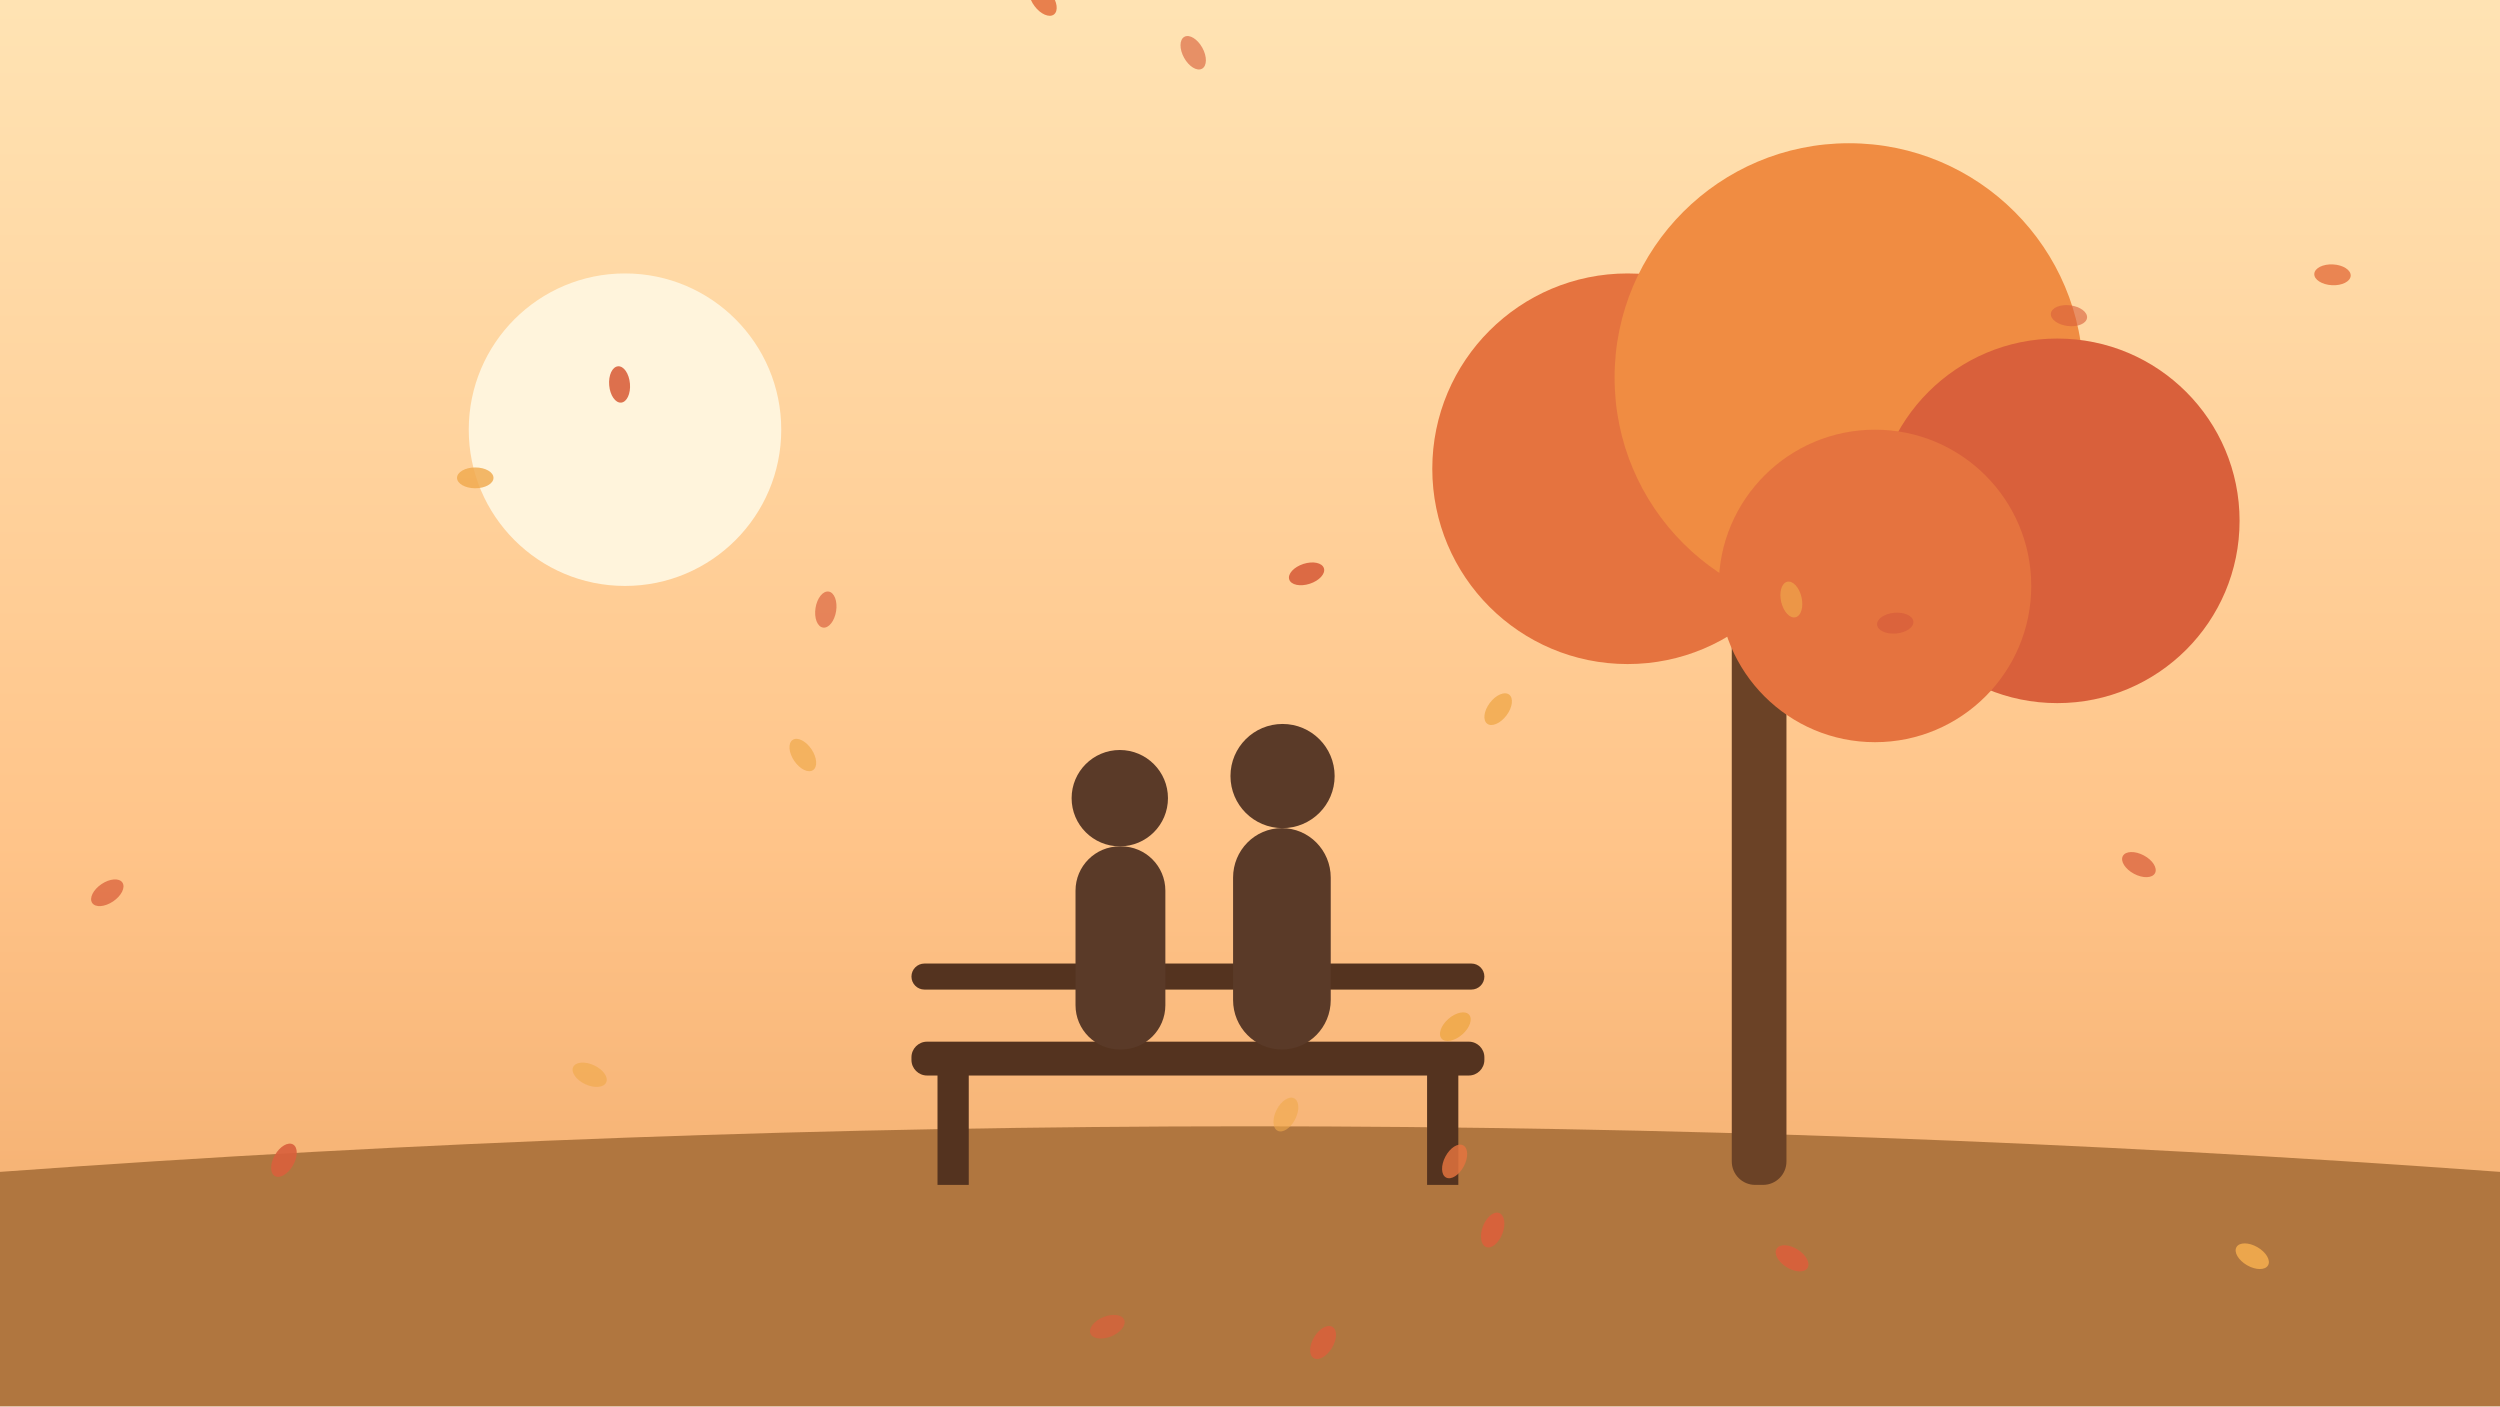
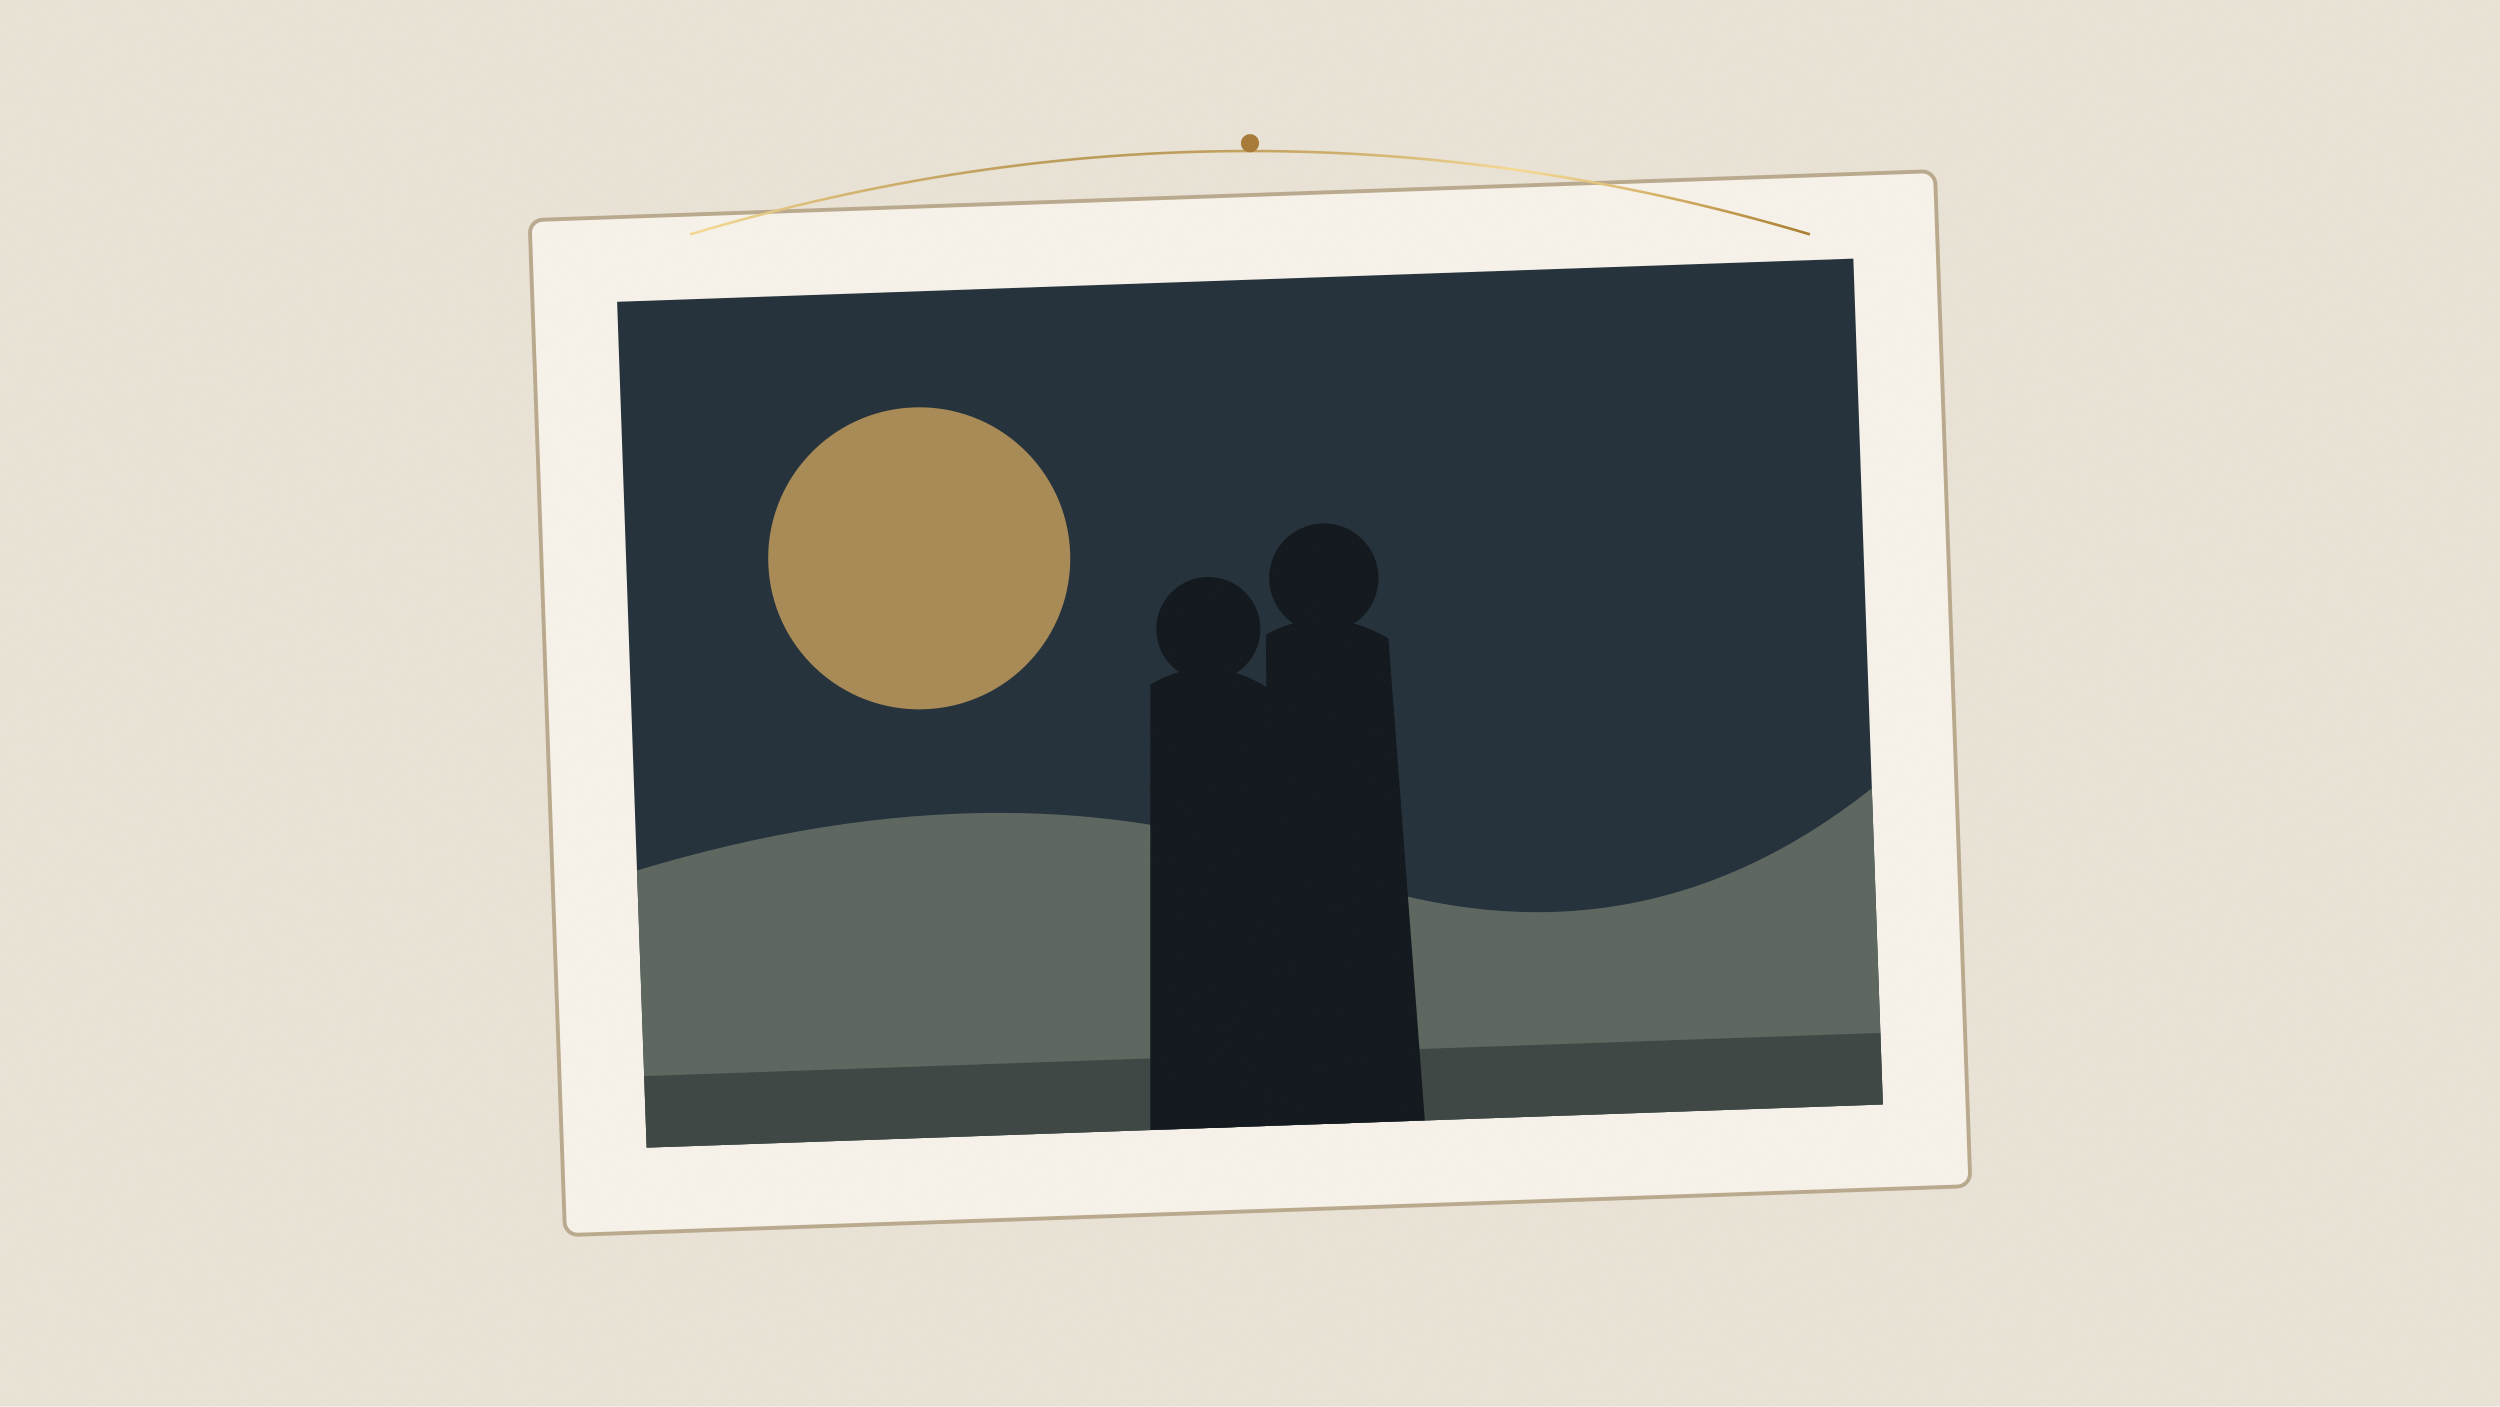
<svg xmlns="http://www.w3.org/2000/svg" viewBox="0 0 1920 1080">
  <defs>
-     <linearGradient id="aut" x1="0" y1="0" x2="0" y2="1">
-       <stop offset="0" stop-color="#FFE3B3" />
-       <stop offset="0.6" stop-color="#FFC489" />
-       <stop offset="1" stop-color="#F0A868" />
+     <filter id="grain" x="-10%" y="-10%" width="120%" height="120%">
+       <feTurbulence type="fractalNoise" baseFrequency=".72" numOctaves="3" seed="12" />
+       <feColorMatrix type="saturate" values="0" />
+     </filter>
+     <filter id="soft" x="-80%" y="-80%" width="260%" height="260%">
+       <feGaussianBlur stdDeviation="28" />
+     </filter>
+     <filter id="glow" x="-120%" y="-120%" width="340%" height="340%">
+       <feGaussianBlur stdDeviation="13" result="b" />
+       <feMerge>
+         <feMergeNode in="b" />
+         <feMergeNode in="SourceGraphic" />
+       </feMerge>
+     </filter>
+     <linearGradient id="gold" x1="0" y1="0" x2="1" y2="1">
+       <stop offset="0" stop-color="#8D6828" />
+       <stop offset=".48" stop-color="#F5D994" />
+       <stop offset="1" stop-color="#A97B2D" />
    </linearGradient>
+     <linearGradient id="aDusk" x1="0" y1="0" x2="0" y2="1">
+       <stop stop-color="#151827" />
+       <stop offset=".58" stop-color="#343044" />
+       <stop offset="1" stop-color="#765748" />
+     </linearGradient>
+     <radialGradient id="lamp">
+       <stop stop-color="#FFF2C4" />
+       <stop offset=".22" stop-color="#EAB760" stop-opacity=".9" />
+       <stop offset="1" stop-color="#D18A3C" stop-opacity="0" />
+     </radialGradient>
  </defs>
-   <rect width="1920" height="1080" fill="url(#aut)" />
-   <circle cx="480" cy="330" r="120" fill="#FFF4DC" />
-   <path d="M0,900 Q960,830 1920,900 V1080 H0 Z" fill="#B0763F" />
-   <g>
-     <rect x="1330" y="480" width="42" height="430" rx="18" fill="#6B4226" />
-     <circle cx="1250" cy="360" r="150" fill="#E5733F" />
-     <circle cx="1420" cy="290" r="180" fill="#F08C42" />
-     <circle cx="1580" cy="400" r="140" fill="#D9603B" />
-     <circle cx="1440" cy="450" r="120" fill="#E5733F" />
+   <rect width="1920" height="1080" fill="#E9E2D5" />
+   <g transform="translate(960 540) rotate(-2)">
+     <rect x="-540" y="-390" width="1080" height="780" rx="10" fill="#F7F2E9" stroke="#B9A98D" stroke-width="3" />
+     <rect x="-475" y="-325" width="950" height="650" fill="#24313B" />
+     <path d="M-475 112 Q-180 34 50 130 T475 82V325H-475Z" fill="#5C665E" />
+     <circle cx="-250" cy="-120" r="116" fill="#D6A85E" opacity=".74" />
+     <path d="M-30 325V-10M60 325V-45" stroke="#11171C" stroke-width="24" />
+     <circle cx="-30" cy="-58" r="40" fill="#11171C" />
+     <circle cx="60" cy="-94" r="42" fill="#11171C" />
+     <path d="M-76-17Q-30-42 16-10L22 325H-88ZM14-52Q60-76 108-46L123 325H4Z" fill="#11171C" />
+     <path d="M-4 42Q26 18 56 44" fill="none" stroke="#11171C" stroke-width="21" stroke-linecap="round" />
+     <rect x="-475" y="270" width="950" height="55" fill="#11171C" opacity=".4" />
  </g>
-   <g fill="#54331F">
-     <rect x="700" y="800" width="440" height="26" rx="12" />
-     <rect x="700" y="740" width="440" height="20" rx="10" />
-     <rect x="720" y="820" width="24" height="90" />
-     <rect x="1096" y="820" width="24" height="90" />
-   </g>
-   <g transform="translate(860,806)" fill="#5A3A28">
-     <rect x="-34" y="-156" width="69" height="156" rx="34" />
-     <circle cx="0" cy="-193" r="37" />
-   </g>
-   <g transform="translate(985,806)" fill="#5A3A28">
-     <rect x="-38" y="-170" width="75" height="170" rx="38" />
-     <circle cx="0" cy="-210" r="40" />
-   </g>
-   <ellipse cx="1548" cy="168" rx="14" ry="8" fill="#D9603B" opacity="0.61" transform="rotate(7 960 540)" />
-   <ellipse cx="1769" cy="910" rx="14" ry="8" fill="#D9603B" opacity="0.75" transform="rotate(146 960 540)" />
-   <ellipse cx="1229" cy="372" rx="14" ry="8" fill="#F0A94C" opacity="0.61" transform="rotate(117 960 540)" />
-   <ellipse cx="1539" cy="681" rx="14" ry="8" fill="#D9603B" opacity="0.92" transform="rotate(32 960 540)" />
-   <ellipse cx="1621" cy="329" rx="14" ry="8" fill="#D9603B" opacity="0.74" transform="rotate(28 960 540)" />
-   <ellipse cx="1671" cy="801" rx="14" ry="8" fill="#E5733F" opacity="0.72" transform="rotate(61 960 540)" />
-   <ellipse cx="980" cy="207" rx="14" ry="8" fill="#D9603B" opacity="0.67" transform="rotate(279 960 540)" />
-   <ellipse cx="674" cy="1001" rx="14" ry="8" fill="#D9603B" opacity="0.89" transform="rotate(85 960 540)" />
-   <ellipse cx="281" cy="285" rx="14" ry="8" fill="#D9603B" opacity="0.65" transform="rotate(273 960 540)" />
-   <ellipse cx="145" cy="994" rx="14" ry="8" fill="#D9603B" opacity="0.77" transform="rotate(272 960 540)" />
-   <ellipse cx="1459" cy="522" rx="14" ry="8" fill="#D9603B" opacity="0.83" transform="rotate(355 960 540)" />
-   <ellipse cx="621" cy="1013" rx="14" ry="8" fill="#F0A94C" opacity="0.65" transform="rotate(25 960 540)" />
-   <ellipse cx="849" cy="385" rx="14" ry="8" fill="#F0A94C" opacity="0.81" transform="rotate(127 960 540)" />
-   <ellipse cx="142" cy="534" rx="14" ry="8" fill="#E5733F" opacity="0.62" transform="rotate(299 960 540)" />
-   <ellipse cx="147" cy="912" rx="14" ry="8" fill="#E5733F" opacity="0.82" transform="rotate(183 960 540)" />
-   <ellipse cx="888" cy="621" rx="14" ry="8" fill="#D9603B" opacity="0.91" transform="rotate(162 960 540)" />
-   <ellipse cx="1555" cy="713" rx="14" ry="8" fill="#F0A94C" opacity="0.81" transform="rotate(180 960 540)" />
-   <ellipse cx="1839" cy="523" rx="14" ry="8" fill="#F0A94C" opacity="0.94" transform="rotate(30 960 540)" />
-   <ellipse cx="1241" cy="137" rx="14" ry="8" fill="#D9603B" opacity="0.75" transform="rotate(158 960 540)" />
-   <ellipse cx="1004" cy="249" rx="14" ry="8" fill="#F0A94C" opacity="0.92" transform="rotate(139 960 540)" />
-   <ellipse cx="1487" cy="738" rx="14" ry="8" fill="#E5733F" opacity="0.88" transform="rotate(233 960 540)" />
-   <ellipse cx="127" cy="189" rx="14" ry="8" fill="#D9603B" opacity="0.74" transform="rotate(91 960 540)" />
-   <ellipse cx="1635" cy="1007" rx="14" ry="8" fill="#D9603B" opacity="0.91" transform="rotate(120 960 540)" />
-   <ellipse cx="1119" cy="233" rx="14" ry="8" fill="#F0A94C" opacity="0.71" transform="rotate(236 960 540)" />
-   <ellipse cx="1271" cy="221" rx="14" ry="8" fill="#D9603B" opacity="0.93" transform="rotate(111 960 540)" />
-   <ellipse cx="723" cy="844" rx="14" ry="8" fill="#E5733F" opacity="0.83" transform="rotate(298 960 540)" />
-   <ellipse cx="1418" cy="744" rx="14" ry="8" fill="#D9603B" opacity="0.63" transform="rotate(241 960 540)" />
-   <ellipse cx="976" cy="117" rx="14" ry="8" fill="#F0A94C" opacity="0.66" transform="rotate(77 960 540)" />
-   <ellipse cx="1820" cy="557" rx="14" ry="8" fill="#E5733F" opacity="0.95" transform="rotate(56 960 540)" />
-   <ellipse cx="568" cy="841" rx="14" ry="8" fill="#D9603B" opacity="0.87" transform="rotate(301 960 540)" />
+   <path d="M530 180 Q960 52 1390 180" fill="none" stroke="url(#gold)" stroke-width="2" />
+   <circle cx="960" cy="110" r="7" fill="#A77A38" />
+   <rect width="1920" height="1080" fill="#fff" opacity=".035" filter="url(#grain)" />
</svg>
